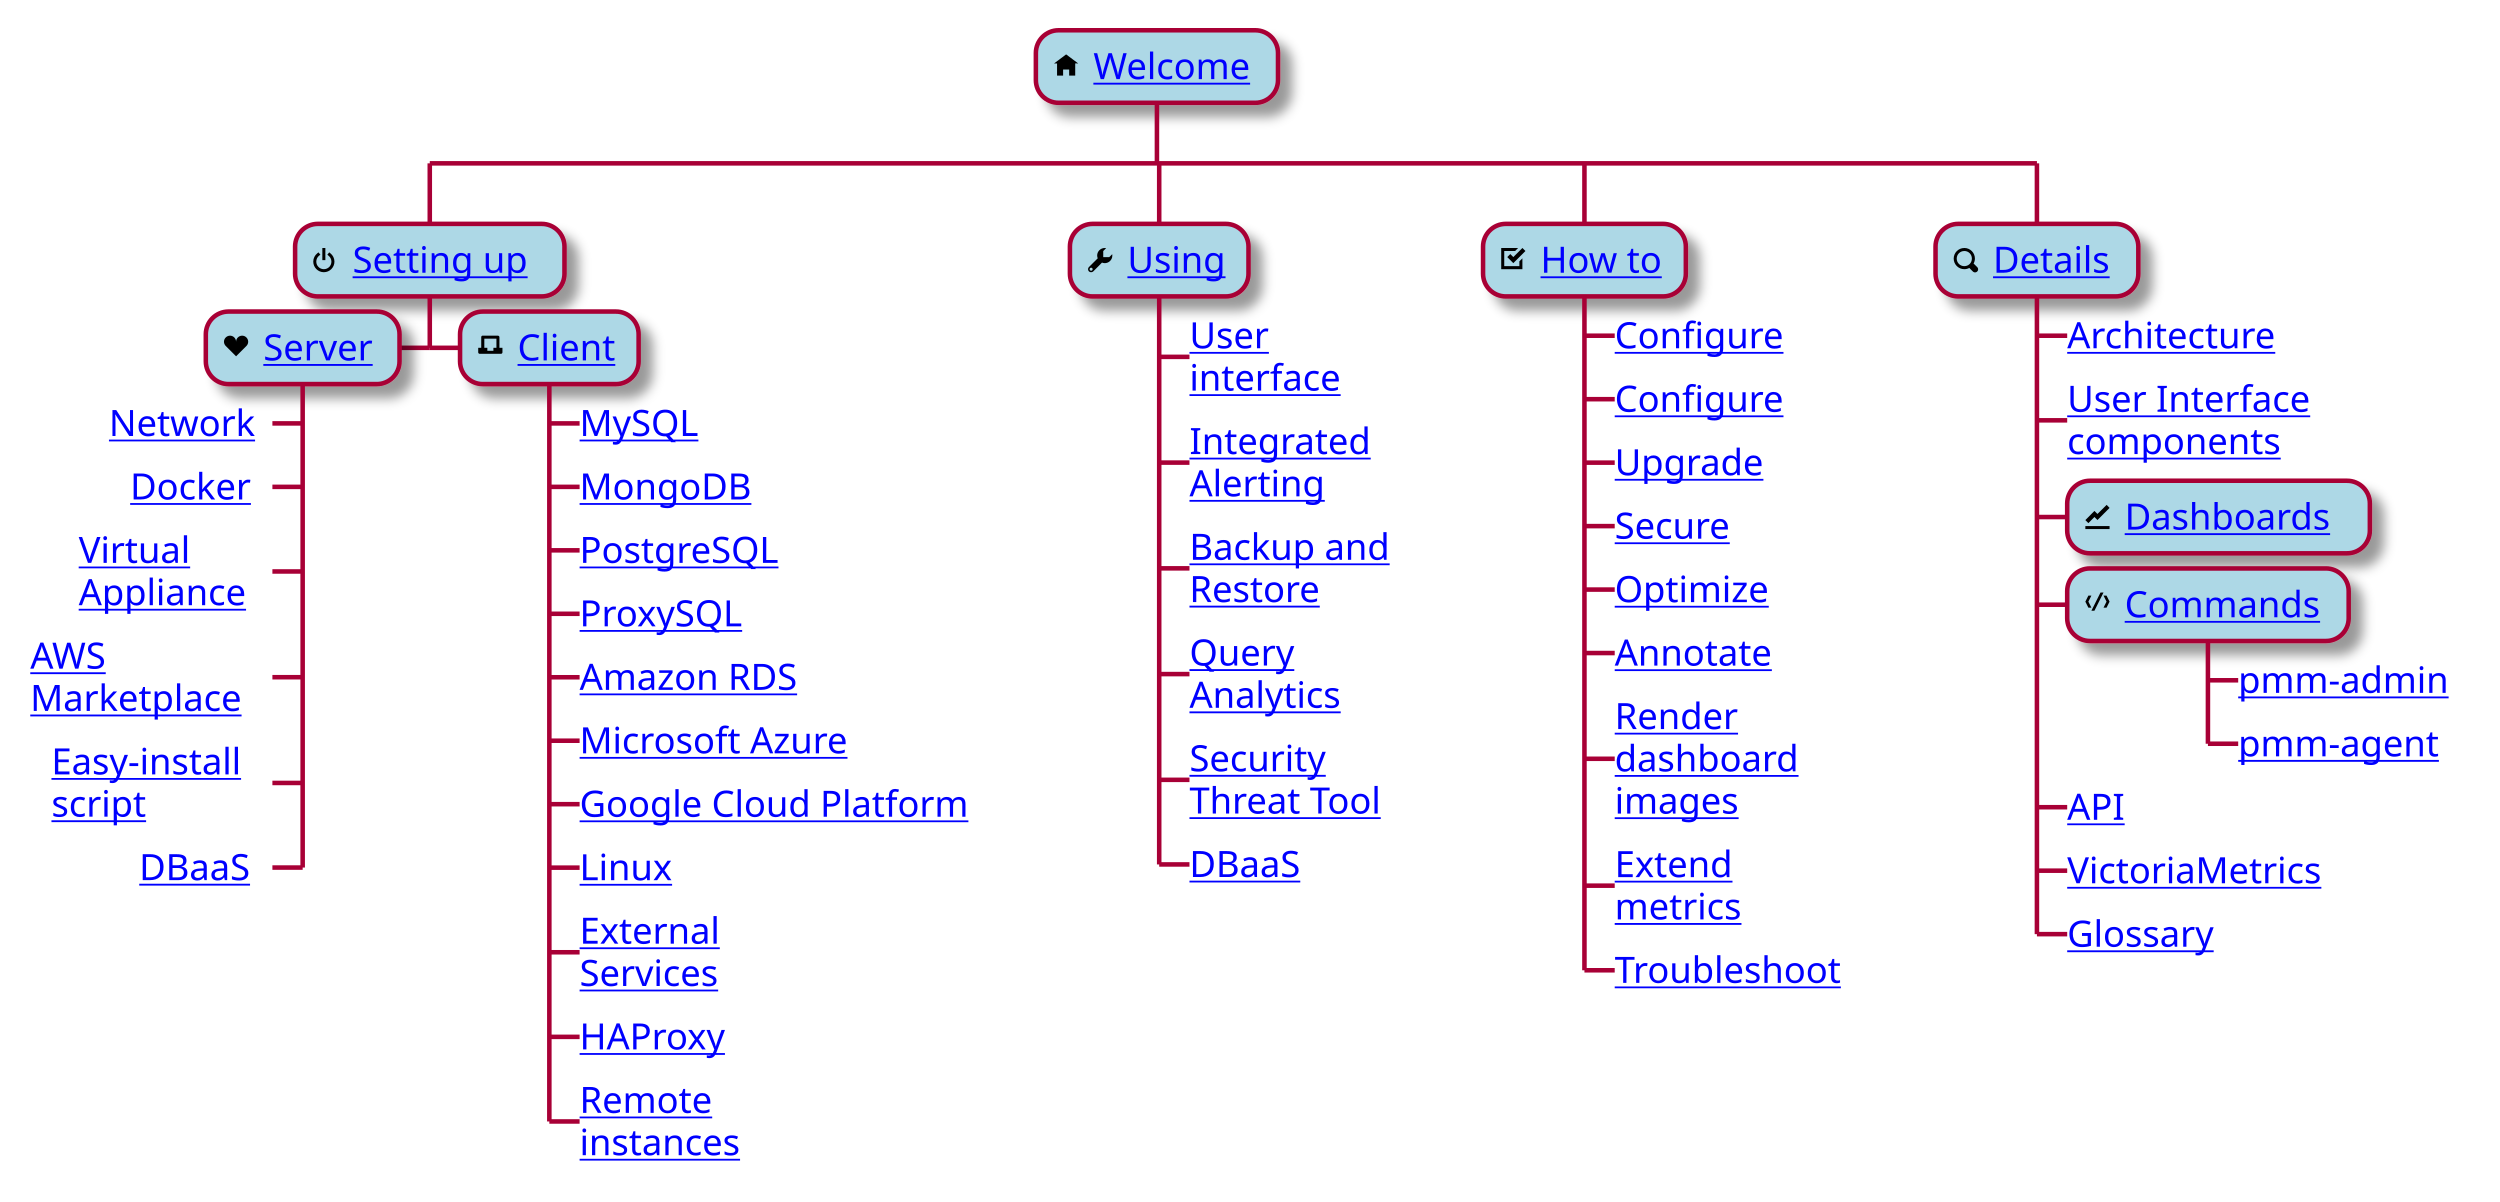
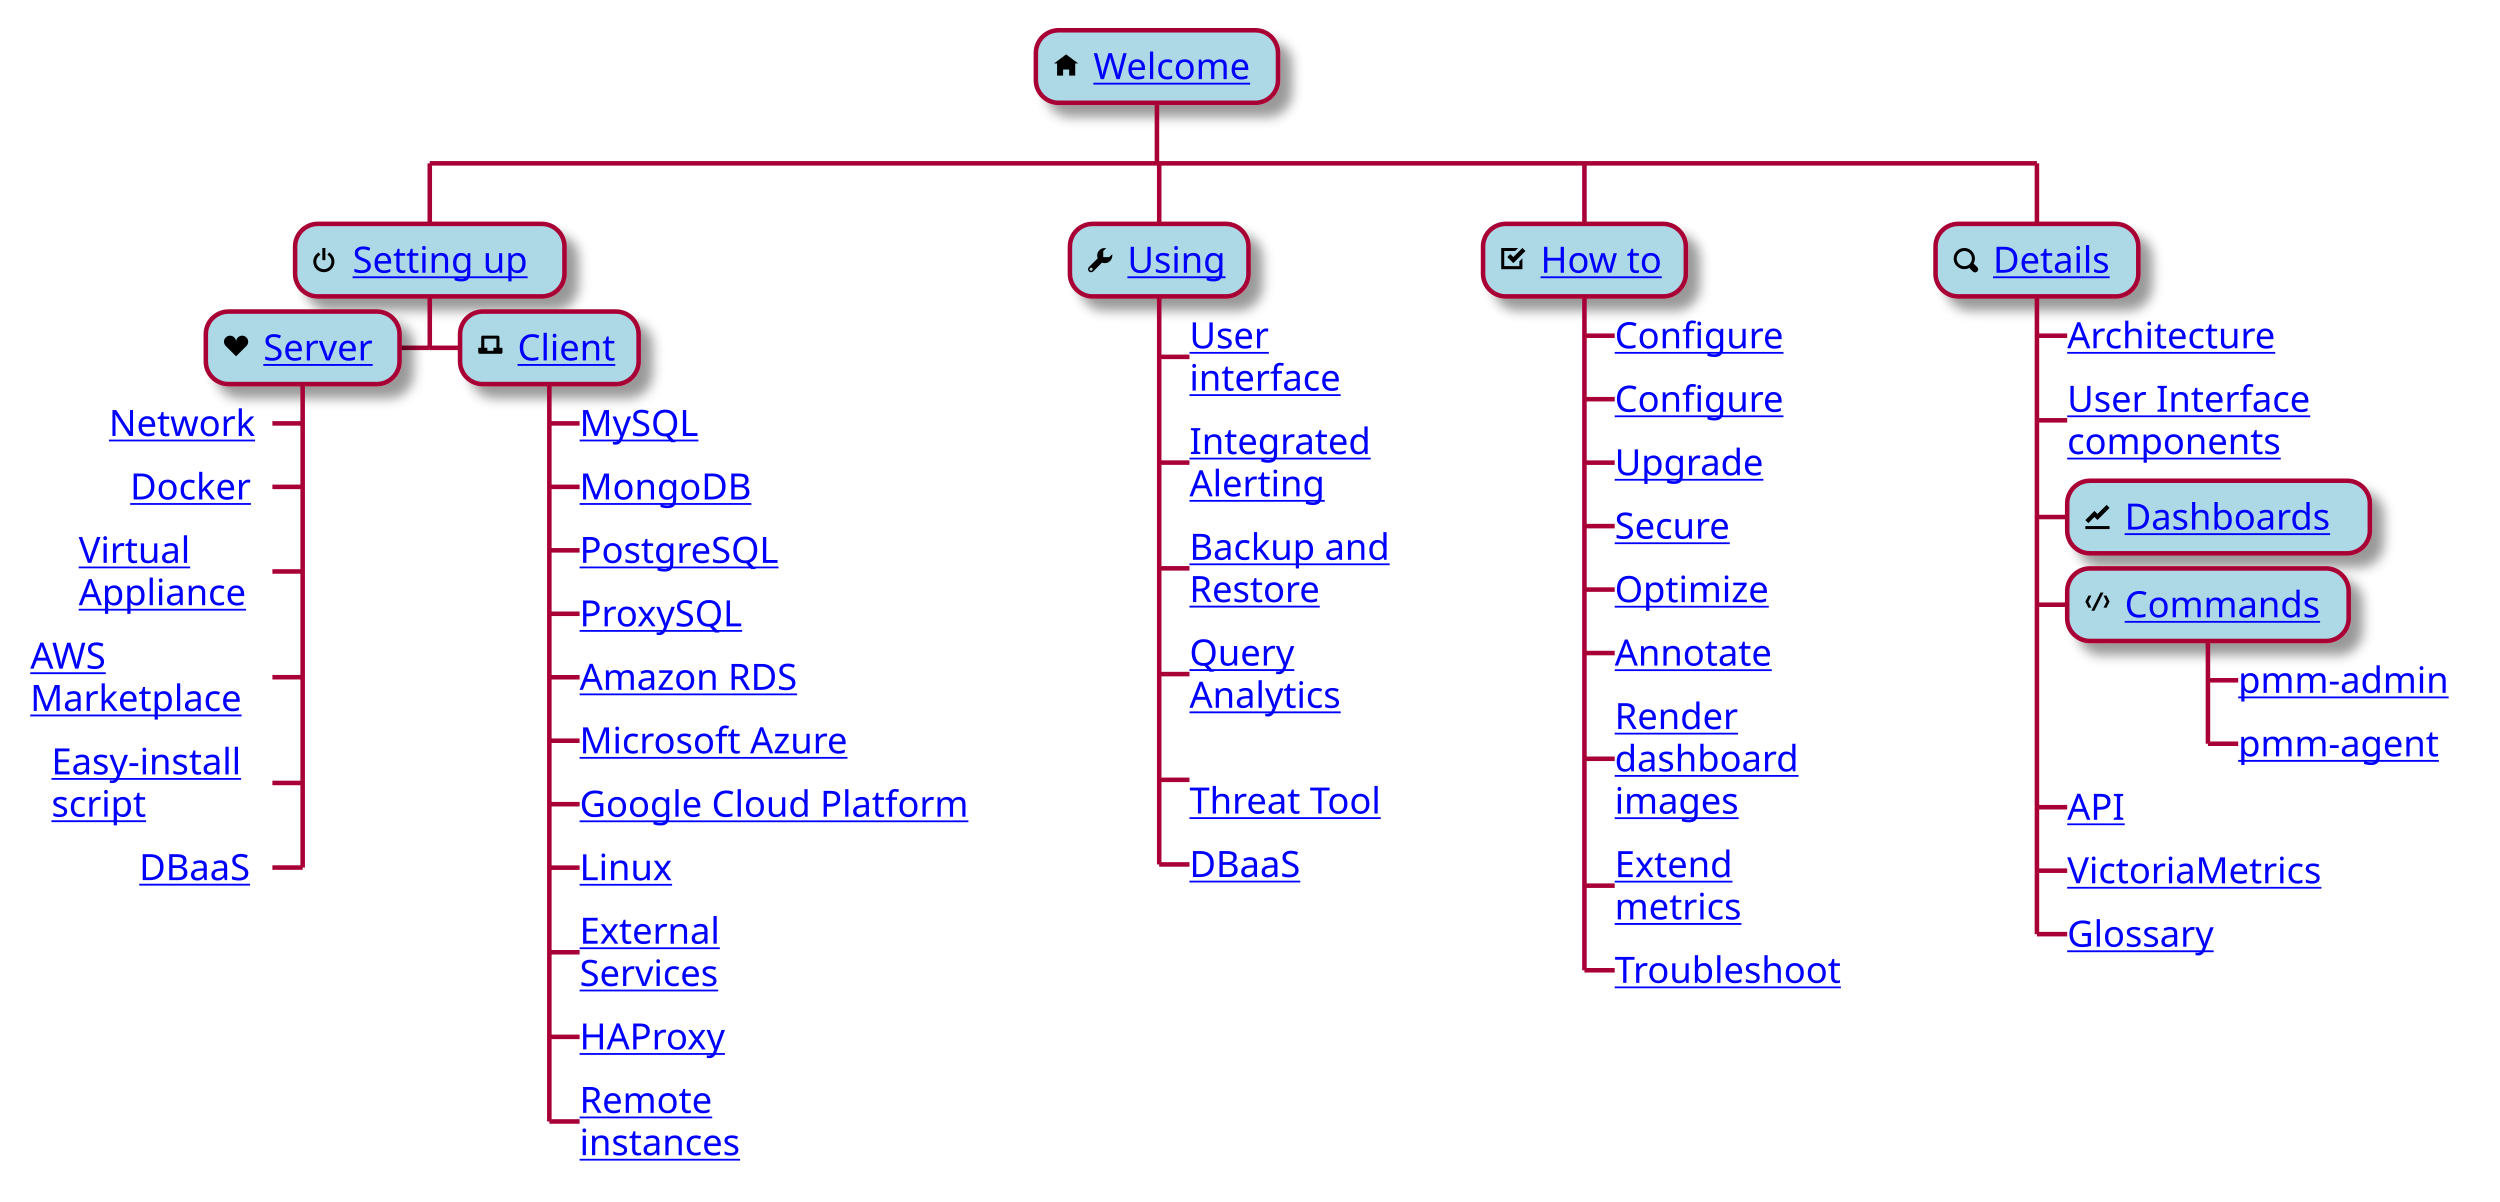
<svg xmlns="http://www.w3.org/2000/svg" xmlns:xlink="http://www.w3.org/1999/xlink" height="397" preserveAspectRatio="none" style="width:826px;height:397px" width="826">
  <defs>
    <filter height="300%" id="a" width="300%" x="-1" y="-1">
      <feGaussianBlur result="blurOut" stdDeviation="2" />
      <feColorMatrix in="blurOut" result="blurOut2" values="0 0 0 0 0 0 0 0 0 0 0 0 0 0 0 0 0 0 .4 0" />
      <feOffset dx="4" dy="4" in="blurOut2" result="blurOut3" />
      <feBlend in="SourceGraphic" in2="blurOut3" />
    </filter>
  </defs>
  <rect fill="#ADD8E6" filter="url(#a)" height="23.969" rx="7.5" ry="7.5" width="80" x="342.25" y="10" stroke="#a80036" stroke-width="1.5" />
  <path d="M352.25 17.969l-4 3h1v4h2v-2h2v2h2v-4.03l1 .03-4-3" />
  <a target="_blank" xlink:actuate="onRequest" xlink:href="https://www.percona.com/doc/percona-monitoring-and-management/2.x/index.html" xlink:show="new" xlink:title="https://www.percona.com/doc/percona-monitoring-and-management/2.x/index.html" xlink:type="simple">
    <text fill="#00F" font-family="Chivo" font-size="12" text-decoration="underline" textLength="56" x="361.25" y="26.139">
      Welcome
    </text>
  </a>
  <path stroke="#a80036" stroke-width="1.5" d="M382.25 33.969v20M142 53.969v20" />
  <rect fill="#ADD8E6" filter="url(#a)" height="23.969" rx="7.5" ry="7.5" width="89" x="97.5" y="73.969" stroke="#a80036" stroke-width="1.5" />
  <path d="M106.5 81.938v4h1v-4h-1m-1.28 1.44l-.38.31c-.81.64-1.34 1.64-1.34 2.75 0 1.93 1.57 3.5 3.5 3.5s3.5-1.57 3.5-3.5c0-1.11-.53-2.11-1.34-2.75l-.38-.31-.63.78.38.31c.58.46.97 1.17.97 1.97 0 1.39-1.11 2.5-2.5 2.5s-2.5-1.11-2.5-2.5c0-.8.36-1.51.94-1.97l.41-.31-.63-.78" />
  <a target="_blank" xlink:actuate="onRequest" xlink:href="https://www.percona.com/doc/percona-monitoring-and-management/2.x/setting-up/" xlink:show="new" xlink:title="https://www.percona.com/doc/percona-monitoring-and-management/2.x/setting-up/" xlink:type="simple">
    <text fill="#00F" font-family="Chivo" font-size="12" text-decoration="underline" textLength="65" x="116.5" y="90.107">
      Setting up
    </text>
  </a>
  <path stroke="#a80036" stroke-width="1.5" d="M132 114.922h10" />
  <rect fill="#ADD8E6" filter="url(#a)" height="23.969" rx="7.5" ry="7.5" width="64" x="68" y="102.938" stroke="#a80036" stroke-width="1.5" />
  <path d="M76 110.906c-.55 0-1.04.23-1.41.59-.36.36-.59.85-.59 1.41 0 .55.23 1.04.59 1.41l3.41 3.41 3.41-3.41c.36-.36.59-.85.59-1.41 0-.55-.23-1.04-.59-1.41-.36-.36-.85-.59-1.41-.59-.55 0-1.04.23-1.41.59-.36.36-.59.85-.59 1.41 0-.55-.23-1.04-.59-1.41-.36-.36-.85-.59-1.41-.59" />
  <a target="_blank" xlink:actuate="onRequest" xlink:href="https://www.percona.com/doc/percona-monitoring-and-management/2.x/setting-up/server/" xlink:show="new" xlink:title="https://www.percona.com/doc/percona-monitoring-and-management/2.x/setting-up/server/" xlink:type="simple">
    <text fill="#00F" font-family="Chivo" font-size="12" text-decoration="underline" textLength="40" x="87" y="119.076">
      Server
    </text>
  </a>
  <path stroke="#a80036" stroke-width="1.5" d="M90 139.891h10" />
  <a target="_blank" xlink:actuate="onRequest" xlink:href="https://www.percona.com/doc/percona-monitoring-and-management/2.x/setting-up/server/network.html" xlink:show="new" xlink:title="https://www.percona.com/doc/percona-monitoring-and-management/2.x/setting-up/server/network.html" xlink:type="simple">
    <text fill="#00F" font-family="Chivo" font-size="12" text-decoration="underline" textLength="51" x="36" y="144.045">
      Network
    </text>
  </a>
  <path stroke="#a80036" stroke-width="1.5" d="M90 160.859h10" />
  <a target="_blank" xlink:actuate="onRequest" xlink:href="https://www.percona.com/doc/percona-monitoring-and-management/2.x/setting-up/server/docker.html" xlink:show="new" xlink:title="https://www.percona.com/doc/percona-monitoring-and-management/2.x/setting-up/server/docker.html" xlink:type="simple">
    <text fill="#00F" font-family="Chivo" font-size="12" text-decoration="underline" textLength="44" x="43" y="165.014">
      Docker
    </text>
  </a>
  <path stroke="#a80036" stroke-width="1.5" d="M90 188.812h10" />
  <a target="_blank" xlink:actuate="onRequest" xlink:href="https://www.percona.com/doc/percona-monitoring-and-management/2.x/setting-up/server/virtual-appliance.html" xlink:show="new" xlink:title="https://www.percona.com/doc/percona-monitoring-and-management/2.x/setting-up/server/virtual-appliance.html" xlink:type="simple">
    <text fill="#00F" font-family="Chivo" font-size="12" text-decoration="underline" textLength="40" x="26" y="185.982">
      Virtual
    </text>
  </a>
  <a target="_blank" xlink:actuate="onRequest" xlink:href="https://www.percona.com/doc/percona-monitoring-and-management/2.x/setting-up/server/virtual-appliance.html" xlink:show="new" xlink:title="https://www.percona.com/doc/percona-monitoring-and-management/2.x/setting-up/server/virtual-appliance.html" xlink:type="simple">
    <text fill="#00F" font-family="Chivo" font-size="12" text-decoration="underline" textLength="61" x="26" y="199.951">
      Appliance
    </text>
  </a>
  <path stroke="#a80036" stroke-width="1.5" d="M90 223.75h10" />
  <a target="_blank" xlink:actuate="onRequest" xlink:href="https://www.percona.com/doc/percona-monitoring-and-management/2.x/setting-up/server/aws.html" xlink:show="new" xlink:title="https://www.percona.com/doc/percona-monitoring-and-management/2.x/setting-up/server/aws.html" xlink:type="simple">
    <text fill="#00F" font-family="Chivo" font-size="12" text-decoration="underline" textLength="27" x="10" y="220.92">
      AWS
    </text>
  </a>
  <a target="_blank" xlink:actuate="onRequest" xlink:href="https://www.percona.com/doc/percona-monitoring-and-management/2.x/setting-up/server/aws.html" xlink:show="new" xlink:title="https://www.percona.com/doc/percona-monitoring-and-management/2.x/setting-up/server/aws.html" xlink:type="simple">
    <text fill="#00F" font-family="Chivo" font-size="12" text-decoration="underline" textLength="77" x="10" y="234.889">
      Marketplace
    </text>
  </a>
  <path stroke="#a80036" stroke-width="1.5" d="M90 258.688h10" />
  <a target="_blank" xlink:actuate="onRequest" xlink:href="https://www.percona.com/doc/percona-monitoring-and-management/2.x/setting-up/server/easy-install.html" xlink:show="new" xlink:title="https://www.percona.com/doc/percona-monitoring-and-management/2.x/setting-up/server/easy-install.html" xlink:type="simple">
    <text fill="#00F" font-family="Chivo" font-size="12" text-decoration="underline" textLength="70" x="17" y="255.857">
      Easy-install
    </text>
  </a>
  <a target="_blank" xlink:actuate="onRequest" xlink:href="https://www.percona.com/doc/percona-monitoring-and-management/2.x/setting-up/server/easy-install.html" xlink:show="new" xlink:title="https://www.percona.com/doc/percona-monitoring-and-management/2.x/setting-up/server/easy-install.html" xlink:type="simple">
    <text fill="#00F" font-family="Chivo" font-size="12" text-decoration="underline" textLength="35" x="17" y="269.826">
      script
    </text>
  </a>
  <path stroke="#a80036" stroke-width="1.5" d="M90 286.641h10" />
  <a target="_blank" xlink:actuate="onRequest" xlink:href="https://www.percona.com/doc/percona-monitoring-and-management/2.x/setting-up/server/dbaas.html" xlink:show="new" xlink:title="https://www.percona.com/doc/percona-monitoring-and-management/2.x/setting-up/server/dbaas.html" xlink:type="simple">
    <text fill="#00F" font-family="Chivo" font-size="12" text-decoration="underline" textLength="41" x="46" y="290.795">
      DBaaS
    </text>
  </a>
  <path stroke="#a80036" stroke-width="1.5" d="M100 126.906v159.734M142 114.922h10" />
  <rect fill="#ADD8E6" filter="url(#a)" height="23.969" rx="7.5" ry="7.5" width="59" x="152" y="102.938" stroke="#a80036" stroke-width="1.5" />
  <path d="M159.34 110.906a.5.5 0 00-.34.5v3.5h-1v1.5c0 .28.22.5.5.5h7.01c.28 0 .5-.22.5-.5v-1.5h-1v-3.5a.5.5 0 00-.5-.5h-5a.5.5 0 00-.09 0 .5.5 0 00-.06 0m.66 1h4v3h-1v1h-2v-1h-1v-3" />
  <a target="_blank" xlink:actuate="onRequest" xlink:href="https://www.percona.com/doc/percona-monitoring-and-management/2.x/setting-up/client/" xlink:show="new" xlink:title="https://www.percona.com/doc/percona-monitoring-and-management/2.x/setting-up/client/" xlink:type="simple">
    <text fill="#00F" font-family="Chivo" font-size="12" text-decoration="underline" textLength="35" x="171" y="119.076">
      Client
    </text>
  </a>
  <path stroke="#a80036" stroke-width="1.5" d="M181.5 139.891h10" />
  <a target="_blank" xlink:actuate="onRequest" xlink:href="https://www.percona.com/doc/percona-monitoring-and-management/2.x/setting-up/client/mysql.html" xlink:show="new" xlink:title="https://www.percona.com/doc/percona-monitoring-and-management/2.x/setting-up/client/mysql.html" xlink:type="simple">
    <text fill="#00F" font-family="Chivo" font-size="12" text-decoration="underline" textLength="39" x="191.5" y="144.045">
      MySQL
    </text>
  </a>
  <path stroke="#a80036" stroke-width="1.5" d="M181.5 160.859h10" />
  <a target="_blank" xlink:actuate="onRequest" xlink:href="https://www.percona.com/doc/percona-monitoring-and-management/2.x/setting-up/client/mongodb.html" xlink:show="new" xlink:title="https://www.percona.com/doc/percona-monitoring-and-management/2.x/setting-up/client/mongodb.html" xlink:type="simple">
    <text fill="#00F" font-family="Chivo" font-size="12" text-decoration="underline" textLength="59" x="191.5" y="165.014">
      MongoDB
    </text>
  </a>
  <path stroke="#a80036" stroke-width="1.5" d="M181.5 181.828h10" />
  <a target="_blank" xlink:actuate="onRequest" xlink:href="https://www.percona.com/doc/percona-monitoring-and-management/2.x/setting-up/client/postgresql.html" xlink:show="new" xlink:title="https://www.percona.com/doc/percona-monitoring-and-management/2.x/setting-up/client/postgresql.html" xlink:type="simple">
    <text fill="#00F" font-family="Chivo" font-size="12" text-decoration="underline" textLength="72" x="191.5" y="185.982">
      PostgreSQL
    </text>
  </a>
  <path stroke="#a80036" stroke-width="1.5" d="M181.5 202.797h10" />
  <a target="_blank" xlink:actuate="onRequest" xlink:href="https://www.percona.com/doc/percona-monitoring-and-management/2.x/setting-up/client/proxysql.html" xlink:show="new" xlink:title="https://www.percona.com/doc/percona-monitoring-and-management/2.x/setting-up/client/proxysql.html" xlink:type="simple">
    <text fill="#00F" font-family="Chivo" font-size="12" text-decoration="underline" textLength="56" x="191.5" y="206.951">
      ProxySQL
    </text>
  </a>
  <path stroke="#a80036" stroke-width="1.5" d="M181.5 223.766h10" />
  <a target="_blank" xlink:actuate="onRequest" xlink:href="https://www.percona.com/doc/percona-monitoring-and-management/2.x/setting-up/client/aws.html" xlink:show="new" xlink:title="https://www.percona.com/doc/percona-monitoring-and-management/2.x/setting-up/client/aws.html" xlink:type="simple">
    <text fill="#00F" font-family="Chivo" font-size="12" text-decoration="underline" textLength="77" x="191.5" y="227.92">
      Amazon RDS
    </text>
  </a>
  <path stroke="#a80036" stroke-width="1.5" d="M181.5 244.734h10" />
  <a target="_blank" xlink:actuate="onRequest" xlink:href="https://www.percona.com/doc/percona-monitoring-and-management/2.x/setting-up/client/azure.html" xlink:show="new" xlink:title="https://www.percona.com/doc/percona-monitoring-and-management/2.x/setting-up/client/azure.html" xlink:type="simple">
    <text fill="#00F" font-family="Chivo" font-size="12" text-decoration="underline" textLength="95" x="191.5" y="248.889">
      Microsoft Azure
    </text>
  </a>
  <path stroke="#a80036" stroke-width="1.5" d="M181.5 265.703h10" />
  <a target="_blank" xlink:actuate="onRequest" xlink:href="https://www.percona.com/doc/percona-monitoring-and-management/2.x/setting-up/client/google.html" xlink:show="new" xlink:title="https://www.percona.com/doc/percona-monitoring-and-management/2.x/setting-up/client/google.html" xlink:type="simple">
    <text fill="#00F" font-family="Chivo" font-size="12" text-decoration="underline" textLength="139" x="191.5" y="269.857">
      Google Cloud Platform
    </text>
  </a>
  <path stroke="#a80036" stroke-width="1.5" d="M181.5 286.672h10" />
  <a target="_blank" xlink:actuate="onRequest" xlink:href="https://www.percona.com/doc/percona-monitoring-and-management/2.x/setting-up/client/linux.html" xlink:show="new" xlink:title="https://www.percona.com/doc/percona-monitoring-and-management/2.x/setting-up/client/linux.html" xlink:type="simple">
    <text fill="#00F" font-family="Chivo" font-size="12" text-decoration="underline" textLength="31" x="191.5" y="290.826">
      Linux
    </text>
  </a>
  <path stroke="#a80036" stroke-width="1.5" d="M181.5 314.625h10" />
  <a target="_blank" xlink:actuate="onRequest" xlink:href="https://www.percona.com/doc/percona-monitoring-and-management/2.x/setting-up/client/external.html" xlink:show="new" xlink:title="https://www.percona.com/doc/percona-monitoring-and-management/2.x/setting-up/client/external.html" xlink:type="simple">
    <text fill="#00F" font-family="Chivo" font-size="12" text-decoration="underline" textLength="51" x="191.5" y="311.795">
      External
    </text>
  </a>
  <a target="_blank" xlink:actuate="onRequest" xlink:href="https://www.percona.com/doc/percona-monitoring-and-management/2.x/setting-up/client/external.html" xlink:show="new" xlink:title="https://www.percona.com/doc/percona-monitoring-and-management/2.x/setting-up/client/external.html" xlink:type="simple">
    <text fill="#00F" font-family="Chivo" font-size="12" text-decoration="underline" textLength="52" x="191.5" y="325.764">
      Services
    </text>
  </a>
  <path stroke="#a80036" stroke-width="1.5" d="M181.5 342.578h10" />
  <a target="_blank" xlink:actuate="onRequest" xlink:href="https://www.percona.com/doc/percona-monitoring-and-management/2.x/setting-up/client/haproxy.html" xlink:show="new" xlink:title="https://www.percona.com/doc/percona-monitoring-and-management/2.x/setting-up/client/haproxy.html" xlink:type="simple">
    <text fill="#00F" font-family="Chivo" font-size="12" text-decoration="underline" textLength="50" x="191.5" y="346.732">
      HAProxy
    </text>
  </a>
  <path stroke="#a80036" stroke-width="1.5" d="M181.5 370.531h10" />
  <a target="_blank" xlink:actuate="onRequest" xlink:href="https://www.percona.com/doc/percona-monitoring-and-management/2.x/setting-up/client/remote.html" xlink:show="new" xlink:title="https://www.percona.com/doc/percona-monitoring-and-management/2.x/setting-up/client/remote.html" xlink:type="simple">
    <text fill="#00F" font-family="Chivo" font-size="12" text-decoration="underline" textLength="48" x="191.5" y="367.701">
      Remote
    </text>
  </a>
  <a target="_blank" xlink:actuate="onRequest" xlink:href="https://www.percona.com/doc/percona-monitoring-and-management/2.x/setting-up/client/remote.html" xlink:show="new" xlink:title="https://www.percona.com/doc/percona-monitoring-and-management/2.x/setting-up/client/remote.html" xlink:type="simple">
    <text fill="#00F" font-family="Chivo" font-size="12" text-decoration="underline" textLength="61" x="191.5" y="381.67">
      instances
    </text>
  </a>
  <path stroke="#a80036" stroke-width="1.5" d="M181.5 126.906v243.625M142 97.938v16.984M383 53.969v20" />
  <rect fill="#ADD8E6" filter="url(#a)" height="23.969" rx="7.5" ry="7.5" width="59" x="353.5" y="73.969" stroke="#a80036" stroke-width="1.5" />
  <path d="M365 81.938c-1.38 0-2.5 1.12-2.5 2.5 0 .32.08.62.19.91l-2.91 2.88c-.39.39-.39 1.05 0 1.44.2.2.46.28.72.28.26 0 .52-.09.72-.28l2.88-2.91c.28.11.58.19.91.19 1.38 0 2.5-1.12 2.5-2.5 0-.16 0-.32-.03-.47l-.97.97h-2v-2l.97-.97c-.15-.03-.31-.03-.47-.03m-4.5 6.5c.28 0 .5.22.5.5s-.22.5-.5.5-.5-.22-.5-.5.22-.5.5-.5" />
  <a target="_blank" xlink:actuate="onRequest" xlink:href="https://www.percona.com/doc/percona-monitoring-and-management/2.x/using/" xlink:show="new" xlink:title="https://www.percona.com/doc/percona-monitoring-and-management/2.x/using/" xlink:type="simple">
    <text fill="#00F" font-family="Chivo" font-size="12" text-decoration="underline" textLength="35" x="372.5" y="90.107">
      Using
    </text>
  </a>
  <path stroke="#a80036" stroke-width="1.5" d="M383 117.906h10" />
  <a target="_blank" xlink:actuate="onRequest" xlink:href="https://www.percona.com/doc/percona-monitoring-and-management/2.x/using/interface.html" xlink:show="new" xlink:title="https://www.percona.com/doc/percona-monitoring-and-management/2.x/using/interface.html" xlink:type="simple">
    <text fill="#00F" font-family="Chivo" font-size="12" text-decoration="underline" textLength="29" x="393" y="115.076">
      User
    </text>
  </a>
  <a target="_blank" xlink:actuate="onRequest" xlink:href="https://www.percona.com/doc/percona-monitoring-and-management/2.x/using/interface.html" xlink:show="new" xlink:title="https://www.percona.com/doc/percona-monitoring-and-management/2.x/using/interface.html" xlink:type="simple">
    <text fill="#00F" font-family="Chivo" font-size="12" text-decoration="underline" textLength="56" x="393" y="129.045">
      interface
    </text>
  </a>
  <path stroke="#a80036" stroke-width="1.5" d="M383 152.844h10" />
  <a target="_blank" xlink:actuate="onRequest" xlink:href="https://www.percona.com/doc/percona-monitoring-and-management/2.x/using/alerting.html" xlink:show="new" xlink:title="https://www.percona.com/doc/percona-monitoring-and-management/2.x/using/alerting.html" xlink:type="simple">
    <text fill="#00F" font-family="Chivo" font-size="12" text-decoration="underline" textLength="66" x="393" y="150.014">
      Integrated
    </text>
  </a>
  <a target="_blank" xlink:actuate="onRequest" xlink:href="https://www.percona.com/doc/percona-monitoring-and-management/2.x/using/alerting.html" xlink:show="new" xlink:title="https://www.percona.com/doc/percona-monitoring-and-management/2.x/using/alerting.html" xlink:type="simple">
    <text fill="#00F" font-family="Chivo" font-size="12" text-decoration="underline" textLength="48" x="393" y="163.982">
      Alerting
    </text>
  </a>
  <path stroke="#a80036" stroke-width="1.5" d="M383 187.781h10" />
  <a target="_blank" xlink:actuate="onRequest" xlink:href="https://www.percona.com/doc/percona-monitoring-and-management/2.x/using/backup.html" xlink:show="new" xlink:title="https://www.percona.com/doc/percona-monitoring-and-management/2.x/using/backup.html" xlink:type="simple">
    <text fill="#00F" font-family="Chivo" font-size="12" text-decoration="underline" textLength="74" x="393" y="184.951">
      Backup and
    </text>
  </a>
  <a target="_blank" xlink:actuate="onRequest" xlink:href="https://www.percona.com/doc/percona-monitoring-and-management/2.x/using/backup.html" xlink:show="new" xlink:title="https://www.percona.com/doc/percona-monitoring-and-management/2.x/using/backup.html" xlink:type="simple">
    <text fill="#00F" font-family="Chivo" font-size="12" text-decoration="underline" textLength="49" x="393" y="198.92">
      Restore
    </text>
  </a>
  <path stroke="#a80036" stroke-width="1.5" d="M383 222.719h10" />
  <a target="_blank" xlink:actuate="onRequest" xlink:href="https://www.percona.com/doc/percona-monitoring-and-management/2.x/using/query-analytics.html" xlink:show="new" xlink:title="https://www.percona.com/doc/percona-monitoring-and-management/2.x/using/query-analytics.html" xlink:type="simple">
    <text fill="#00F" font-family="Chivo" font-size="12" text-decoration="underline" textLength="36" x="393" y="219.889">
      Query
    </text>
  </a>
  <a target="_blank" xlink:actuate="onRequest" xlink:href="https://www.percona.com/doc/percona-monitoring-and-management/2.x/using/query-analytics.html" xlink:show="new" xlink:title="https://www.percona.com/doc/percona-monitoring-and-management/2.x/using/query-analytics.html" xlink:type="simple">
    <text fill="#00F" font-family="Chivo" font-size="12" text-decoration="underline" textLength="55" x="393" y="233.857">
      Analytics
    </text>
  </a>
  <path stroke="#a80036" stroke-width="1.5" d="M383 257.656h10" />
-   <a target="_blank" xlink:actuate="onRequest" xlink:href="https://www.percona.com/doc/percona-monitoring-and-management/2.x/using/security-threat-tool.html" xlink:show="new" xlink:title="https://www.percona.com/doc/percona-monitoring-and-management/2.x/using/security-threat-tool.html" xlink:type="simple">
+   <a target="_blank" xlink:actuate="onRequest" xlink:href="https://www.percona.com/doc/percona-monitoring-and-management/2.x/how-to/advisors.html" xlink:show="new" xlink:title="https://www.percona.com/doc/percona-monitoring-and-management/2.x/how-to/advisors.html" xlink:type="simple">
    <text fill="#00F" font-family="Chivo" font-size="12" text-decoration="underline" textLength="50" x="393" y="254.826">
-       Security
-     </text>
-   </a>
-   <a target="_blank" xlink:actuate="onRequest" xlink:href="https://www.percona.com/doc/percona-monitoring-and-management/2.x/using/security-threat-tool.html" xlink:show="new" xlink:title="https://www.percona.com/doc/percona-monitoring-and-management/2.x/using/security-threat-tool.html" xlink:type="simple">
+     </text>
+   </a>
+   <a target="_blank" xlink:actuate="onRequest" xlink:href="https://www.percona.com/doc/percona-monitoring-and-management/2.x/how-to/advisors.html" xlink:show="new" xlink:title="https://www.percona.com/doc/percona-monitoring-and-management/2.x/how-to/advisors.html" xlink:type="simple">
    <text fill="#00F" font-family="Chivo" font-size="12" text-decoration="underline" textLength="71" x="393" y="268.795">
      Threat Tool
    </text>
  </a>
  <path stroke="#a80036" stroke-width="1.5" d="M383 285.609h10" />
  <a target="_blank" xlink:actuate="onRequest" xlink:href="https://www.percona.com/doc/percona-monitoring-and-management/2.x/using/dbaas.html" xlink:show="new" xlink:title="https://www.percona.com/doc/percona-monitoring-and-management/2.x/using/dbaas.html" xlink:type="simple">
    <text fill="#00F" font-family="Chivo" font-size="12" text-decoration="underline" textLength="41" x="393" y="289.764">
      DBaaS
    </text>
  </a>
  <path stroke="#a80036" stroke-width="1.5" d="M383 97.938v187.672M523.5 53.969v20" />
  <rect fill="#ADD8E6" filter="url(#a)" height="23.969" rx="7.5" ry="7.5" width="67" x="490" y="73.969" stroke="#a80036" stroke-width="1.5" />
  <path d="M496 81.938v7h7v-3.59l-1 1v1.59h-5v-5h3.59l1-1H496m7 0l-3 3-1-1-1 1 2 2 4-4-1-1" />
  <a target="_blank" xlink:actuate="onRequest" xlink:href="https://www.percona.com/doc/percona-monitoring-and-management/2.x/how-to/" xlink:show="new" xlink:title="https://www.percona.com/doc/percona-monitoring-and-management/2.x/how-to/" xlink:type="simple">
    <text fill="#00F" font-family="Chivo" font-size="12" text-decoration="underline" textLength="43" x="509" y="90.107">
      How to
    </text>
  </a>
  <path stroke="#a80036" stroke-width="1.5" d="M523.5 110.922h10" />
  <a target="_blank" xlink:actuate="onRequest" xlink:href="https://www.percona.com/doc/percona-monitoring-and-management/2.x/how-to/configure.html" xlink:show="new" xlink:title="https://www.percona.com/doc/percona-monitoring-and-management/2.x/how-to/configure.html" xlink:type="simple">
    <text fill="#00F" font-family="Chivo" font-size="12" text-decoration="underline" textLength="60" x="533.5" y="115.076">
      Configure
    </text>
  </a>
  <path stroke="#a80036" stroke-width="1.5" d="M523.5 131.891h10" />
  <a target="_blank" xlink:actuate="onRequest" xlink:href="https://www.percona.com/doc/percona-monitoring-and-management/2.x/how-to/manage-users.html" xlink:show="new" xlink:title="https://www.percona.com/doc/percona-monitoring-and-management/2.x/how-to/manage-users.html" xlink:type="simple">
    <text fill="#00F" font-family="Chivo" font-size="12" text-decoration="underline" textLength="60" x="533.5" y="136.045">
      Configure
    </text>
  </a>
  <path stroke="#a80036" stroke-width="1.5" d="M523.5 152.859h10" />
  <a target="_blank" xlink:actuate="onRequest" xlink:href="https://www.percona.com/doc/percona-monitoring-and-management/2.x/how-to/upgrade.html" xlink:show="new" xlink:title="https://www.percona.com/doc/percona-monitoring-and-management/2.x/how-to/upgrade.html" xlink:type="simple">
    <text fill="#00F" font-family="Chivo" font-size="12" text-decoration="underline" textLength="54" x="533.5" y="157.014">
      Upgrade
    </text>
  </a>
  <path stroke="#a80036" stroke-width="1.5" d="M523.5 173.828h10" />
  <a target="_blank" xlink:actuate="onRequest" xlink:href="https://www.percona.com/doc/percona-monitoring-and-management/2.x/how-to/secure.html" xlink:show="new" xlink:title="https://www.percona.com/doc/percona-monitoring-and-management/2.x/how-to/secure.html" xlink:type="simple">
    <text fill="#00F" font-family="Chivo" font-size="12" text-decoration="underline" textLength="44" x="533.5" y="177.982">
      Secure
    </text>
  </a>
  <path stroke="#a80036" stroke-width="1.5" d="M523.5 194.797h10" />
  <a target="_blank" xlink:actuate="onRequest" xlink:href="https://www.percona.com/doc/percona-monitoring-and-management/2.x/how-to/optimize.html" xlink:show="new" xlink:title="https://www.percona.com/doc/percona-monitoring-and-management/2.x/how-to/optimize.html" xlink:type="simple">
    <text fill="#00F" font-family="Chivo" font-size="12" text-decoration="underline" textLength="52" x="533.5" y="198.951">
      Optimize
    </text>
  </a>
  <path stroke="#a80036" stroke-width="1.5" d="M523.5 215.766h10" />
  <a target="_blank" xlink:actuate="onRequest" xlink:href="https://www.percona.com/doc/percona-monitoring-and-management/2.x/how-to/annotate.html" xlink:show="new" xlink:title="https://www.percona.com/doc/percona-monitoring-and-management/2.x/how-to/annotate.html" xlink:type="simple">
    <text fill="#00F" font-family="Chivo" font-size="12" text-decoration="underline" textLength="58" x="533.5" y="219.92">
      Annotate
    </text>
  </a>
  <path stroke="#a80036" stroke-width="1.5" d="M523.5 250.703h10" />
  <a target="_blank" xlink:actuate="onRequest" xlink:href="https://www.percona.com/doc/percona-monitoring-and-management/2.x/how-to/render-dashboard-images.html" xlink:show="new" xlink:title="https://www.percona.com/doc/percona-monitoring-and-management/2.x/how-to/render-dashboard-images.html" xlink:type="simple">
    <text fill="#00F" font-family="Chivo" font-size="12" text-decoration="underline" textLength="45" x="533.5" y="240.889">
      Render
    </text>
  </a>
  <a target="_blank" xlink:actuate="onRequest" xlink:href="https://www.percona.com/doc/percona-monitoring-and-management/2.x/how-to/render-dashboard-images.html" xlink:show="new" xlink:title="https://www.percona.com/doc/percona-monitoring-and-management/2.x/how-to/render-dashboard-images.html" xlink:type="simple">
    <text fill="#00F" font-family="Chivo" font-size="12" text-decoration="underline" textLength="68" x="533.5" y="254.857">
      dashboard
    </text>
  </a>
  <a target="_blank" xlink:actuate="onRequest" xlink:href="https://www.percona.com/doc/percona-monitoring-and-management/2.x/how-to/render-dashboard-images.html" xlink:show="new" xlink:title="https://www.percona.com/doc/percona-monitoring-and-management/2.x/how-to/render-dashboard-images.html" xlink:type="simple">
    <text fill="#00F" font-family="Chivo" font-size="12" text-decoration="underline" textLength="45" x="533.5" y="268.826">
      images
    </text>
  </a>
  <path stroke="#a80036" stroke-width="1.5" d="M523.5 292.625h10" />
  <a target="_blank" xlink:actuate="onRequest" xlink:href="https://www.percona.com/doc/percona-monitoring-and-management/2.x/how-to/extend-metrics.html" xlink:show="new" xlink:title="https://www.percona.com/doc/percona-monitoring-and-management/2.x/how-to/extend-metrics.html" xlink:type="simple">
    <text fill="#00F" font-family="Chivo" font-size="12" text-decoration="underline" textLength="43" x="533.5" y="289.795">
      Extend
    </text>
  </a>
  <a target="_blank" xlink:actuate="onRequest" xlink:href="https://www.percona.com/doc/percona-monitoring-and-management/2.x/how-to/extend-metrics.html" xlink:show="new" xlink:title="https://www.percona.com/doc/percona-monitoring-and-management/2.x/how-to/extend-metrics.html" xlink:type="simple">
    <text fill="#00F" font-family="Chivo" font-size="12" text-decoration="underline" textLength="46" x="533.5" y="303.764">
      metrics
    </text>
  </a>
  <path stroke="#a80036" stroke-width="1.5" d="M523.5 320.578h10" />
  <a target="_blank" xlink:actuate="onRequest" xlink:href="https://www.percona.com/doc/percona-monitoring-and-management/2.x/how-to/troubleshoot.html" xlink:show="new" xlink:title="https://www.percona.com/doc/percona-monitoring-and-management/2.x/how-to/troubleshoot.html" xlink:type="simple">
    <text fill="#00F" font-family="Chivo" font-size="12" text-decoration="underline" textLength="83" x="533.5" y="324.732">
      Troubleshoot
    </text>
  </a>
  <path stroke="#a80036" stroke-width="1.5" d="M523.5 97.938v222.641M673 53.969v20" />
  <rect fill="#ADD8E6" filter="url(#a)" height="23.969" rx="7.5" ry="7.5" width="67" x="639.5" y="73.969" stroke="#a80036" stroke-width="1.5" />
  <path d="M649 81.938c-1.93 0-3.5 1.57-3.5 3.5s1.57 3.5 3.5 3.5c.59 0 1.17-.14 1.66-.41a1 1 0 00.13.13l1 1a1.02 1.02 0 101.44-1.44l-1-1a1 1 0 00-.16-.13c.27-.49.44-1.06.44-1.66 0-1.93-1.57-3.5-3.5-3.5m0 1c1.39 0 2.5 1.11 2.5 2.5 0 .66-.24 1.27-.66 1.72l-.03.03a1 1 0 00-.13.13c-.44.4-1.04.63-1.69.63-1.39 0-2.5-1.11-2.5-2.5s1.11-2.5 2.5-2.5" />
  <a target="_blank" xlink:actuate="onRequest" xlink:href="https://www.percona.com/doc/percona-monitoring-and-management/2.x/details/" xlink:show="new" xlink:title="https://www.percona.com/doc/percona-monitoring-and-management/2.x/details/" xlink:type="simple">
    <text fill="#00F" font-family="Chivo" font-size="12" text-decoration="underline" textLength="43" x="658.5" y="90.107">
      Details
    </text>
  </a>
  <path stroke="#a80036" stroke-width="1.5" d="M673 110.922h10" />
  <a target="_blank" xlink:actuate="onRequest" xlink:href="https://www.percona.com/doc/percona-monitoring-and-management/2.x/details/architecture.html" xlink:show="new" xlink:title="https://www.percona.com/doc/percona-monitoring-and-management/2.x/details/architecture.html" xlink:type="simple">
    <text fill="#00F" font-family="Chivo" font-size="12" text-decoration="underline" textLength="77" x="683" y="115.076">
      Architecture
    </text>
  </a>
  <path stroke="#a80036" stroke-width="1.5" d="M673 138.875h10" />
  <a target="_blank" xlink:actuate="onRequest" xlink:href="https://www.percona.com/doc/percona-monitoring-and-management/2.x/details/interface.html" xlink:show="new" xlink:title="https://www.percona.com/doc/percona-monitoring-and-management/2.x/details/interface.html" xlink:type="simple">
    <text fill="#00F" font-family="Chivo" font-size="12" text-decoration="underline" textLength="89" x="683" y="136.045">
      User Interface
    </text>
  </a>
  <a target="_blank" xlink:actuate="onRequest" xlink:href="https://www.percona.com/doc/percona-monitoring-and-management/2.x/details/interface.html" xlink:show="new" xlink:title="https://www.percona.com/doc/percona-monitoring-and-management/2.x/details/interface.html" xlink:type="simple">
    <text fill="#00F" font-family="Chivo" font-size="12" text-decoration="underline" textLength="78" x="683" y="150.014">
      components
    </text>
  </a>
  <path stroke="#a80036" stroke-width="1.5" d="M673 170.828h10" />
  <rect fill="#ADD8E6" filter="url(#a)" height="23.969" rx="7.5" ry="7.5" width="100" x="683" y="158.844" stroke="#a80036" stroke-width="1.5" />
  <path d="M696.03 166.812l-3.03 3-1-1-3 3.03 1 1 2-2.03 1 1 4-4-.97-1m-7.03 7v1h8v-1h-8" />
  <a target="_blank" xlink:actuate="onRequest" xlink:href="https://www.percona.com/doc/percona-monitoring-and-management/2.x/details/dashboards/" xlink:show="new" xlink:title="https://www.percona.com/doc/percona-monitoring-and-management/2.x/details/dashboards/" xlink:type="simple">
    <text fill="#00F" font-family="Chivo" font-size="12" text-decoration="underline" textLength="76" x="702" y="174.982">
      Dashboards
    </text>
  </a>
  <path stroke="#a80036" stroke-width="1.5" d="M673 199.797h10" />
  <rect fill="#ADD8E6" filter="url(#a)" height="23.969" rx="7.5" ry="7.5" width="93" x="683" y="187.812" stroke="#a80036" stroke-width="1.5" />
  <path d="M694 195.781l-3 6h1l3-6h-1m-4 1l-1 2 1 2h1l-1-2 1-2h-1m5 0l1 2-1 2h1l1-2-1-2h-1" />
  <a target="_blank" xlink:actuate="onRequest" xlink:href="https://www.percona.com/doc/percona-monitoring-and-management/2.x/details/commands/" xlink:show="new" xlink:title="https://www.percona.com/doc/percona-monitoring-and-management/2.x/details/commands/" xlink:type="simple">
    <text fill="#00F" font-family="Chivo" font-size="12" text-decoration="underline" textLength="69" x="702" y="203.951">
      Commands
    </text>
  </a>
  <path stroke="#a80036" stroke-width="1.5" d="M729.5 224.766h10" />
  <a target="_blank" xlink:actuate="onRequest" xlink:href="https://www.percona.com/doc/percona-monitoring-and-management/2.x/details/commands/pmm-admin.html" xlink:show="new" xlink:title="https://www.percona.com/doc/percona-monitoring-and-management/2.x/details/commands/pmm-admin.html" xlink:type="simple">
    <text fill="#00F" font-family="Chivo" font-size="12" text-decoration="underline" textLength="72" x="739.5" y="228.92">
      pmm-admin
    </text>
  </a>
  <path stroke="#a80036" stroke-width="1.5" d="M729.5 245.734h10" />
  <a target="_blank" xlink:actuate="onRequest" xlink:href="https://www.percona.com/doc/percona-monitoring-and-management/2.x/details/commands/pmm-agent.html" xlink:show="new" xlink:title="https://www.percona.com/doc/percona-monitoring-and-management/2.x/details/commands/pmm-agent.html" xlink:type="simple">
    <text fill="#00F" font-family="Chivo" font-size="12" text-decoration="underline" textLength="71" x="739.5" y="249.889">
      pmm-agent
    </text>
  </a>
  <path stroke="#a80036" stroke-width="1.5" d="M729.5 211.781v33.953M673 266.703h10" />
  <a target="_blank" xlink:actuate="onRequest" xlink:href="https://www.percona.com/doc/percona-monitoring-and-management/2.x/details/api.html" xlink:show="new" xlink:title="https://www.percona.com/doc/percona-monitoring-and-management/2.x/details/api.html" xlink:type="simple">
    <text fill="#00F" font-family="Chivo" font-size="12" text-decoration="underline" textLength="19" x="683" y="270.857">
      API
    </text>
  </a>
  <path stroke="#a80036" stroke-width="1.5" d="M673 287.672h10" />
  <a target="_blank" xlink:actuate="onRequest" xlink:href="https://www.percona.com/doc/percona-monitoring-and-management/2.x/details/victoria-metrics.html" xlink:show="new" xlink:title="https://www.percona.com/doc/percona-monitoring-and-management/2.x/details/victoria-metrics.html" xlink:type="simple">
    <text fill="#00F" font-family="Chivo" font-size="12" text-decoration="underline" textLength="92" x="683" y="291.826">
      VictoriaMetrics
    </text>
  </a>
  <path stroke="#a80036" stroke-width="1.5" d="M673 308.641h10" />
  <a target="_blank" xlink:actuate="onRequest" xlink:href="https://www.percona.com/doc/percona-monitoring-and-management/2.x/details/glossary.html" xlink:show="new" xlink:title="https://www.percona.com/doc/percona-monitoring-and-management/2.x/details/glossary.html" xlink:type="simple">
    <text fill="#00F" font-family="Chivo" font-size="12" text-decoration="underline" textLength="53" x="683" y="312.795">
      Glossary
    </text>
  </a>
  <path stroke="#a80036" stroke-width="1.5" d="M673 97.938v210.703M142 53.969h531" />
</svg>
